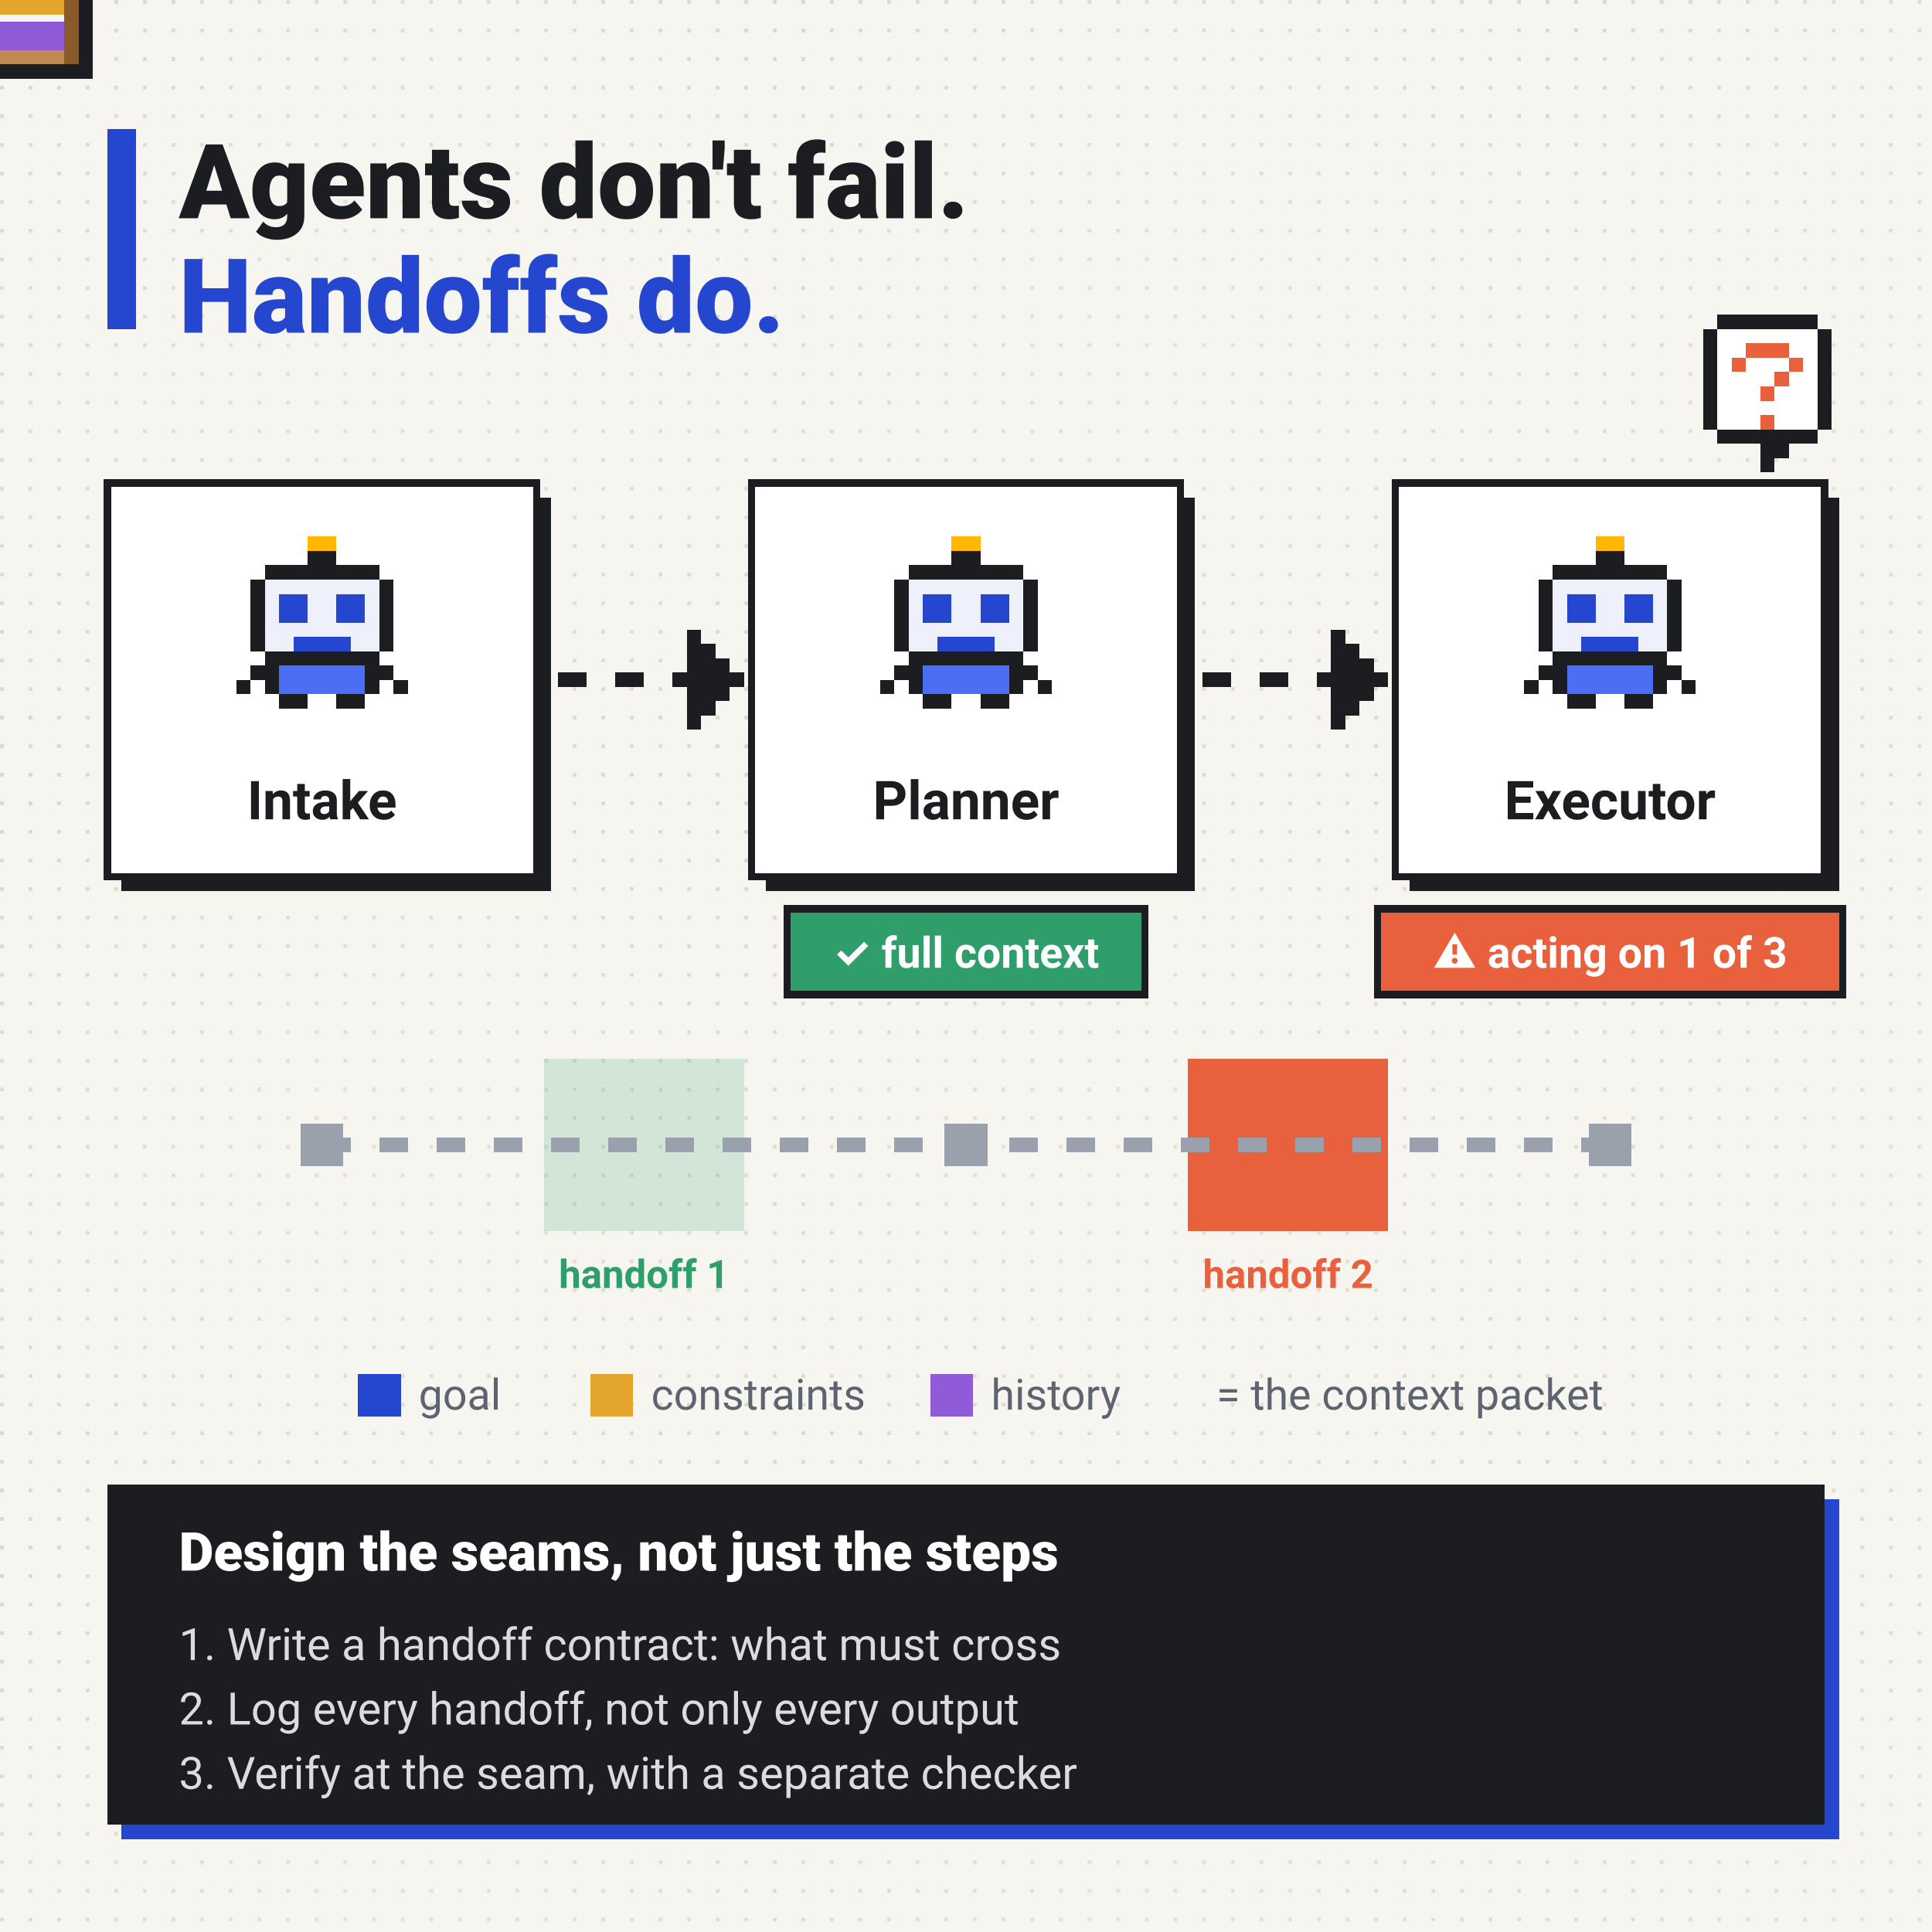
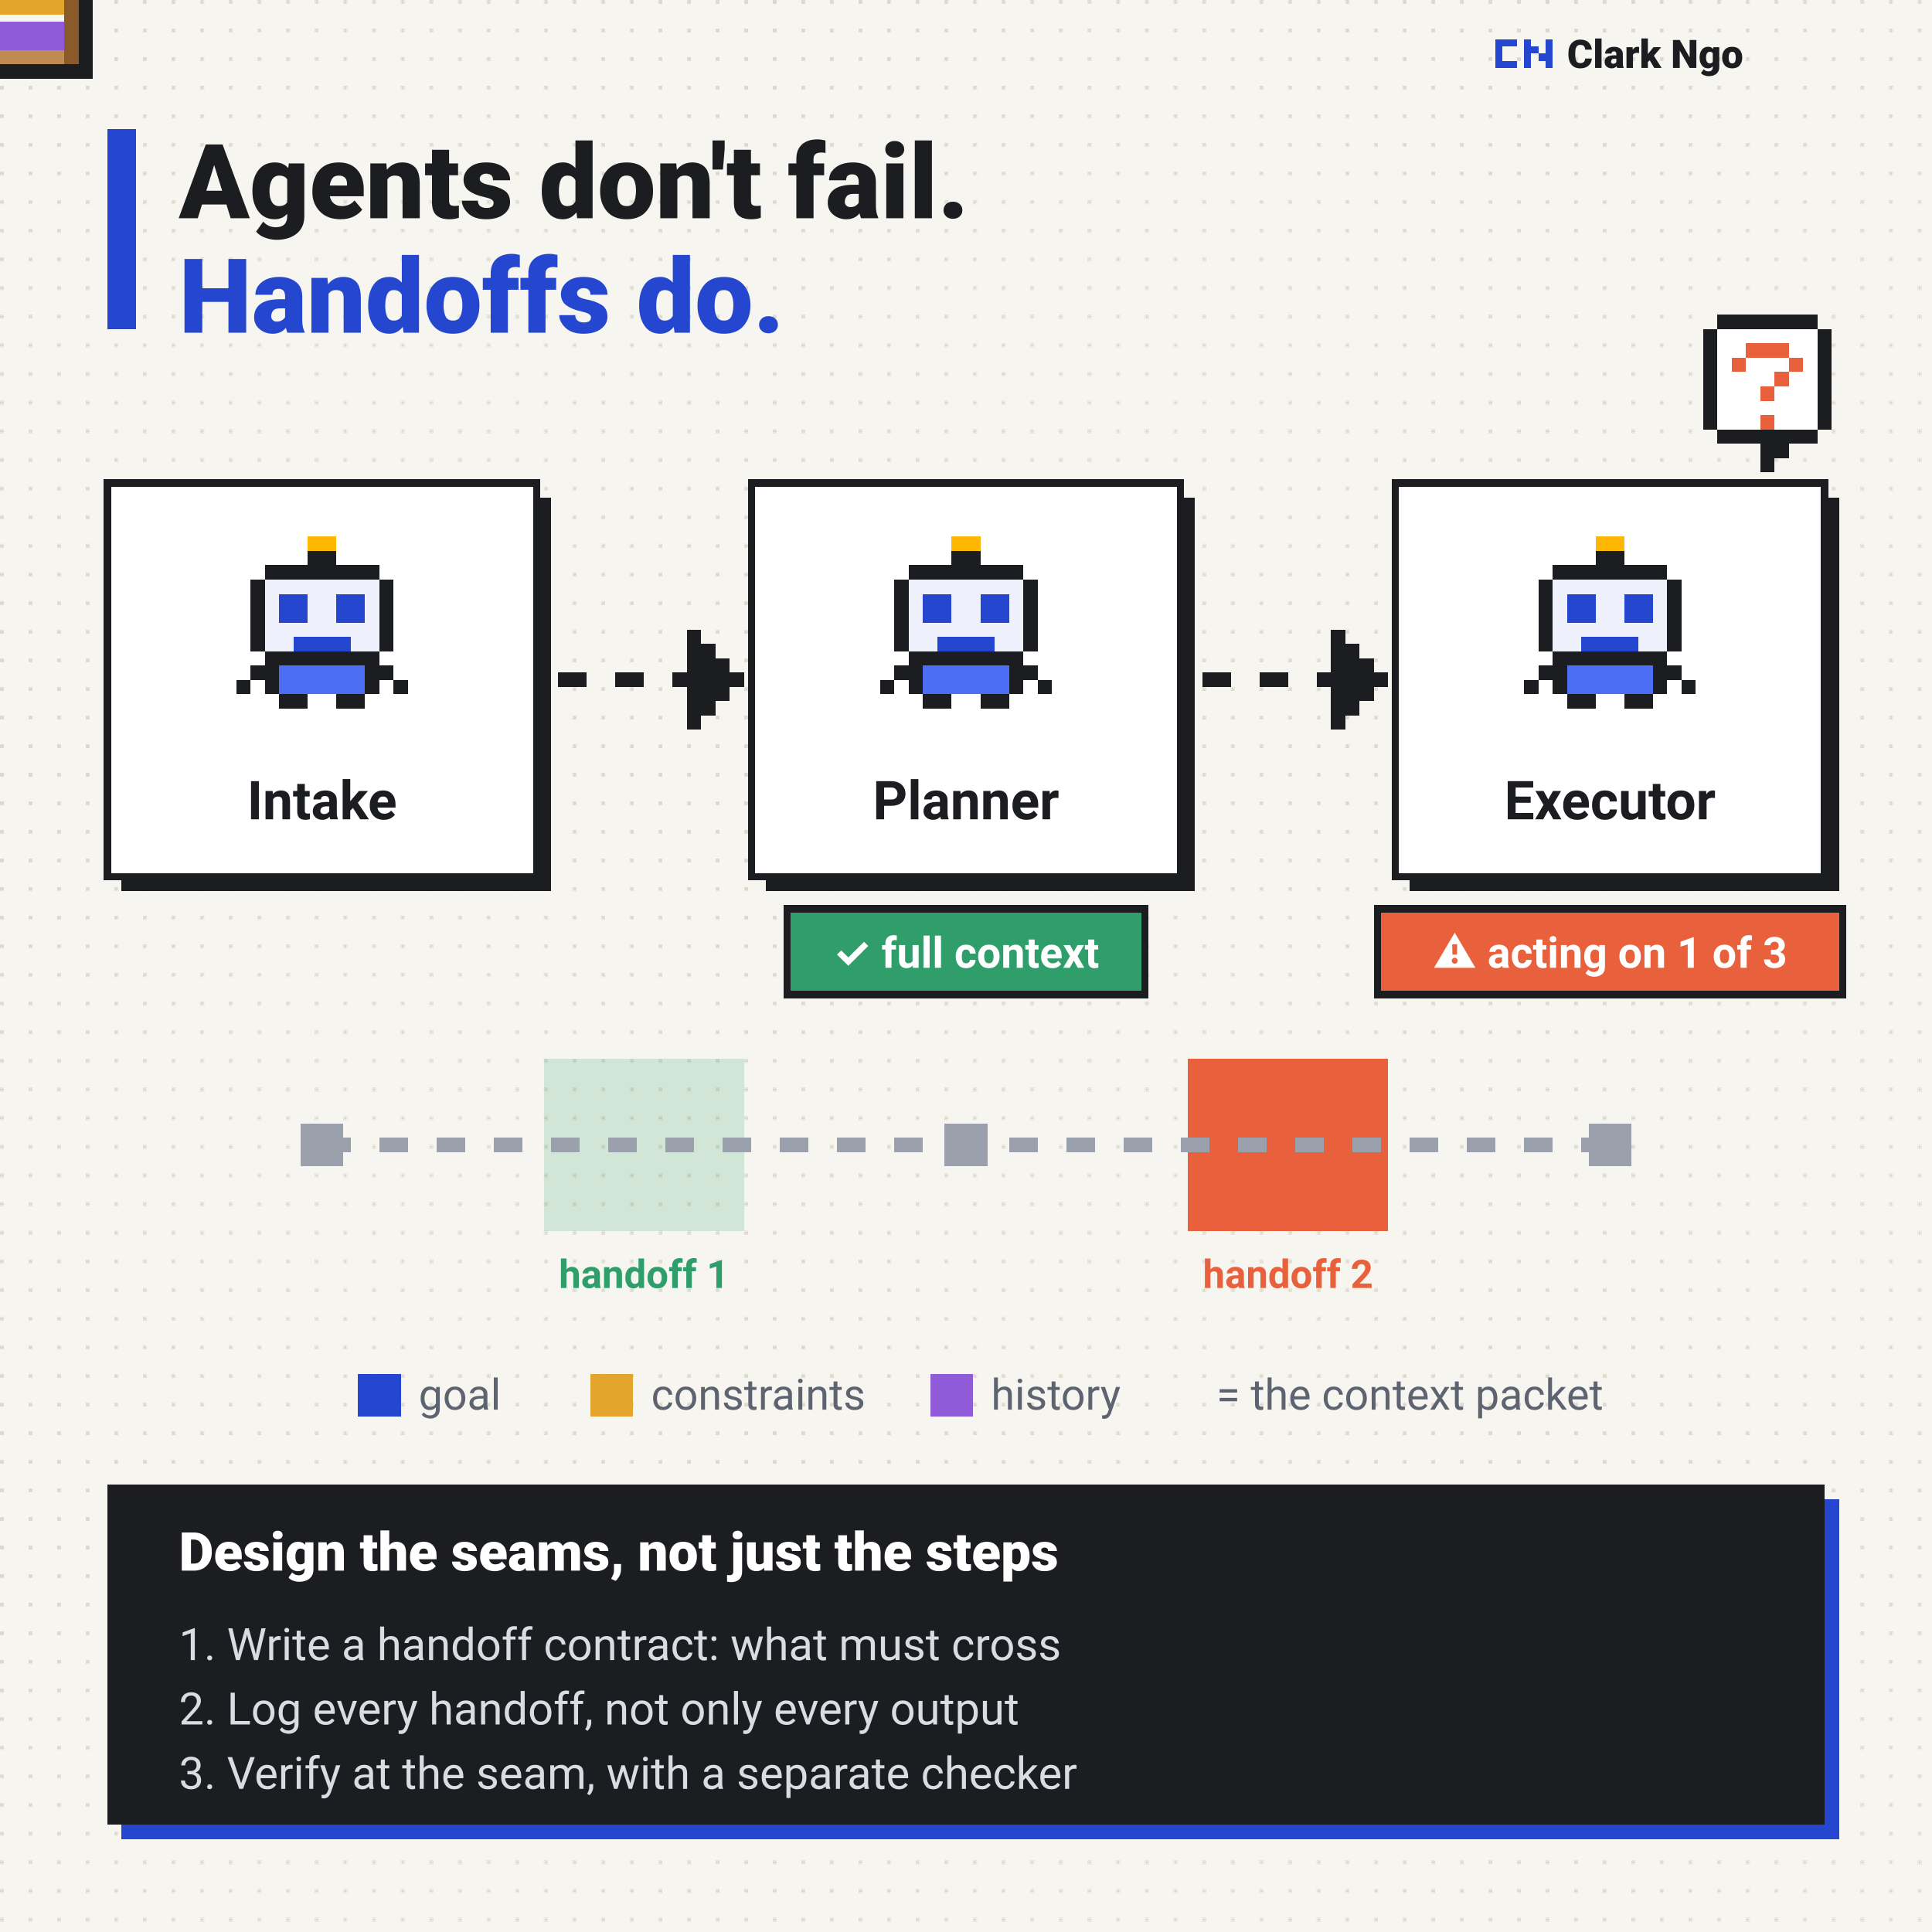
<svg xmlns="http://www.w3.org/2000/svg" viewBox="0 0 1080 1080" width="1080" height="1080" font-family="-apple-system, 'Segoe UI', Roboto, Helvetica, Arial, sans-serif">
  <style>
    rect, path { shape-rendering: crispEdges; }
    .march { stroke-dasharray: 16 16; animation: march 0.6s steps(4) infinite; }
    @keyframes march { to { stroke-dashoffset: -32; } }
    .bob { animation: bob 0.6s steps(1) infinite; }
    @keyframes bob { 0% { transform: translateY(0); } 50% { transform: translateY(-8px); } }

    .packet { animation: travel 6s infinite; }
    @keyframes travel {
      0%   { transform: translate(180px, 640px); opacity: 0; animation-timing-function: steps(1); }
      6%   { transform: translate(180px, 640px); opacity: 1; animation-timing-function: steps(45); }
      25%  { transform: translate(540px, 640px); animation-timing-function: steps(1); }
      35%  { transform: translate(540px, 640px); animation-timing-function: steps(45); }
      60%  { transform: translate(900px, 640px); opacity: 1; animation-timing-function: steps(1); }
      90%  { transform: translate(900px, 640px); opacity: 0; }
      100% { transform: translate(900px, 640px); opacity: 0; }
    }
    .lost { animation: drop 6s infinite; }
    .lost.b { animation-delay: 0.1s; }
    @keyframes drop {
      0%   { transform: translate(0, 0); opacity: 1; animation-timing-function: steps(1); }
      46%  { transform: translate(0, 0); opacity: 1; animation-timing-function: steps(6); }
      56%  { transform: translate(-16px, 56px); opacity: 0; }
      100% { transform: translate(-16px, 56px); opacity: 0; }
    }
    .flash { animation: flash 6s steps(1) infinite; }
    @keyframes flash {
      0% { opacity: 0.18; } 45% { opacity: 1; } 48% { opacity: 0.5; } 51% { opacity: 1; }
      54% { opacity: 0.5; } 57% { opacity: 1; } 64% { opacity: 0.18; }
    }
    .ok { animation: ok 6s steps(1) infinite; }
    @keyframes ok { 0% { opacity: 0; } 25% { opacity: 1; } 38% { opacity: 0; } }
    .warn { animation: warn 6s steps(1) infinite; }
    @keyframes warn { 0% { opacity: 0; } 61% { opacity: 1; } 92% { opacity: 0; } }
  </style>
  <defs>
    <pattern id="grid" width="16" height="16" patternUnits="userSpaceOnUse">
      <rect width="2" height="2" fill="#dcd8cd" />
    </pattern>
  </defs>
  <rect width="1080" height="1080" fill="#f7f5f0" />
  <rect width="1080" height="1080" fill="url(#grid)" />
  <rect x="60" y="72" width="16" height="112" fill="#2547d0" />
  <text x="100" y="122" font-size="58" font-weight="800" fill="#1b1d21">Agents don't fail.</text>
  <text x="100" y="186" font-size="58" font-weight="800" fill="#2547d0">Handoffs do.</text>
  <g>
    <rect x="68" y="278" width="240" height="220" fill="#1b1d21" />
    <rect x="60" y="270" width="240" height="220" fill="#fff" stroke="#1b1d21" stroke-width="4" />
    <g class="bob" style="animation-delay:0s">
      <rect x="172" y="300" width="16" height="8" fill="#ffb703" />
      <rect x="172" y="308" width="16" height="8" fill="#1b1d21" />
      <rect x="148" y="316" width="64" height="8" fill="#1b1d21" />
      <rect x="140" y="324" width="8" height="8" fill="#1b1d21" />
      <rect x="148" y="324" width="64" height="8" fill="#eef1fb" />
      <rect x="212" y="324" width="8" height="8" fill="#1b1d21" />
      <rect x="140" y="332" width="8" height="8" fill="#1b1d21" />
      <rect x="148" y="332" width="8" height="8" fill="#eef1fb" />
      <rect x="156" y="332" width="16" height="8" fill="#2547d0" />
      <rect x="172" y="332" width="16" height="8" fill="#eef1fb" />
      <rect x="188" y="332" width="16" height="8" fill="#2547d0" />
      <rect x="204" y="332" width="8" height="8" fill="#eef1fb" />
      <rect x="212" y="332" width="8" height="8" fill="#1b1d21" />
      <rect x="140" y="340" width="8" height="8" fill="#1b1d21" />
      <rect x="148" y="340" width="8" height="8" fill="#eef1fb" />
      <rect x="156" y="340" width="16" height="8" fill="#2547d0" />
      <rect x="172" y="340" width="16" height="8" fill="#eef1fb" />
      <rect x="188" y="340" width="16" height="8" fill="#2547d0" />
      <rect x="204" y="340" width="8" height="8" fill="#eef1fb" />
      <rect x="212" y="340" width="8" height="8" fill="#1b1d21" />
      <rect x="140" y="348" width="8" height="8" fill="#1b1d21" />
      <rect x="148" y="348" width="64" height="8" fill="#eef1fb" />
      <rect x="212" y="348" width="8" height="8" fill="#1b1d21" />
      <rect x="140" y="356" width="8" height="8" fill="#1b1d21" />
      <rect x="148" y="356" width="16" height="8" fill="#eef1fb" />
      <rect x="164" y="356" width="32" height="8" fill="#2547d0" />
      <rect x="196" y="356" width="16" height="8" fill="#eef1fb" />
      <rect x="212" y="356" width="8" height="8" fill="#1b1d21" />
      <rect x="148" y="364" width="64" height="8" fill="#1b1d21" />
      <rect x="140" y="372" width="16" height="8" fill="#1b1d21" />
      <rect x="156" y="372" width="48" height="8" fill="#4c6ef5" />
      <rect x="204" y="372" width="16" height="8" fill="#1b1d21" />
      <rect x="132" y="380" width="8" height="8" fill="#1b1d21" />
      <rect x="148" y="380" width="8" height="8" fill="#1b1d21" />
      <rect x="156" y="380" width="48" height="8" fill="#4c6ef5" />
      <rect x="204" y="380" width="8" height="8" fill="#1b1d21" />
      <rect x="220" y="380" width="8" height="8" fill="#1b1d21" />
      <rect x="156" y="388" width="16" height="8" fill="#1b1d21" />
      <rect x="188" y="388" width="16" height="8" fill="#1b1d21" />
    </g>
    <text x="180" y="458" font-size="30" font-weight="700" fill="#1b1d21" text-anchor="middle">Intake</text>
  </g>
  <g>
    <rect x="428" y="278" width="240" height="220" fill="#1b1d21" />
    <rect x="420" y="270" width="240" height="220" fill="#fff" stroke="#1b1d21" stroke-width="4" />
    <g class="bob" style="animation-delay:0.2s">
      <rect x="532" y="300" width="16" height="8" fill="#ffb703" />
      <rect x="532" y="308" width="16" height="8" fill="#1b1d21" />
      <rect x="508" y="316" width="64" height="8" fill="#1b1d21" />
      <rect x="500" y="324" width="8" height="8" fill="#1b1d21" />
      <rect x="508" y="324" width="64" height="8" fill="#eef1fb" />
      <rect x="572" y="324" width="8" height="8" fill="#1b1d21" />
      <rect x="500" y="332" width="8" height="8" fill="#1b1d21" />
      <rect x="508" y="332" width="8" height="8" fill="#eef1fb" />
      <rect x="516" y="332" width="16" height="8" fill="#2547d0" />
      <rect x="532" y="332" width="16" height="8" fill="#eef1fb" />
      <rect x="548" y="332" width="16" height="8" fill="#2547d0" />
      <rect x="564" y="332" width="8" height="8" fill="#eef1fb" />
      <rect x="572" y="332" width="8" height="8" fill="#1b1d21" />
      <rect x="500" y="340" width="8" height="8" fill="#1b1d21" />
      <rect x="508" y="340" width="8" height="8" fill="#eef1fb" />
      <rect x="516" y="340" width="16" height="8" fill="#2547d0" />
      <rect x="532" y="340" width="16" height="8" fill="#eef1fb" />
      <rect x="548" y="340" width="16" height="8" fill="#2547d0" />
      <rect x="564" y="340" width="8" height="8" fill="#eef1fb" />
      <rect x="572" y="340" width="8" height="8" fill="#1b1d21" />
      <rect x="500" y="348" width="8" height="8" fill="#1b1d21" />
      <rect x="508" y="348" width="64" height="8" fill="#eef1fb" />
      <rect x="572" y="348" width="8" height="8" fill="#1b1d21" />
      <rect x="500" y="356" width="8" height="8" fill="#1b1d21" />
      <rect x="508" y="356" width="16" height="8" fill="#eef1fb" />
      <rect x="524" y="356" width="32" height="8" fill="#2547d0" />
      <rect x="556" y="356" width="16" height="8" fill="#eef1fb" />
      <rect x="572" y="356" width="8" height="8" fill="#1b1d21" />
      <rect x="508" y="364" width="64" height="8" fill="#1b1d21" />
      <rect x="500" y="372" width="16" height="8" fill="#1b1d21" />
      <rect x="516" y="372" width="48" height="8" fill="#4c6ef5" />
      <rect x="564" y="372" width="16" height="8" fill="#1b1d21" />
      <rect x="492" y="380" width="8" height="8" fill="#1b1d21" />
      <rect x="508" y="380" width="8" height="8" fill="#1b1d21" />
      <rect x="516" y="380" width="48" height="8" fill="#4c6ef5" />
      <rect x="564" y="380" width="8" height="8" fill="#1b1d21" />
      <rect x="580" y="380" width="8" height="8" fill="#1b1d21" />
      <rect x="516" y="388" width="16" height="8" fill="#1b1d21" />
      <rect x="548" y="388" width="16" height="8" fill="#1b1d21" />
    </g>
    <text x="540" y="458" font-size="30" font-weight="700" fill="#1b1d21" text-anchor="middle">Planner</text>
  </g>
  <g>
    <rect x="788" y="278" width="240" height="220" fill="#1b1d21" />
    <rect x="780" y="270" width="240" height="220" fill="#fff" stroke="#1b1d21" stroke-width="4" />
    <g class="bob" style="animation-delay:0.4s">
      <rect x="892" y="300" width="16" height="8" fill="#ffb703" />
      <rect x="892" y="308" width="16" height="8" fill="#1b1d21" />
      <rect x="868" y="316" width="64" height="8" fill="#1b1d21" />
      <rect x="860" y="324" width="8" height="8" fill="#1b1d21" />
      <rect x="868" y="324" width="64" height="8" fill="#eef1fb" />
      <rect x="932" y="324" width="8" height="8" fill="#1b1d21" />
      <rect x="860" y="332" width="8" height="8" fill="#1b1d21" />
      <rect x="868" y="332" width="8" height="8" fill="#eef1fb" />
      <rect x="876" y="332" width="16" height="8" fill="#2547d0" />
      <rect x="892" y="332" width="16" height="8" fill="#eef1fb" />
      <rect x="908" y="332" width="16" height="8" fill="#2547d0" />
      <rect x="924" y="332" width="8" height="8" fill="#eef1fb" />
      <rect x="932" y="332" width="8" height="8" fill="#1b1d21" />
      <rect x="860" y="340" width="8" height="8" fill="#1b1d21" />
      <rect x="868" y="340" width="8" height="8" fill="#eef1fb" />
      <rect x="876" y="340" width="16" height="8" fill="#2547d0" />
      <rect x="892" y="340" width="16" height="8" fill="#eef1fb" />
      <rect x="908" y="340" width="16" height="8" fill="#2547d0" />
      <rect x="924" y="340" width="8" height="8" fill="#eef1fb" />
      <rect x="932" y="340" width="8" height="8" fill="#1b1d21" />
      <rect x="860" y="348" width="8" height="8" fill="#1b1d21" />
      <rect x="868" y="348" width="64" height="8" fill="#eef1fb" />
      <rect x="932" y="348" width="8" height="8" fill="#1b1d21" />
      <rect x="860" y="356" width="8" height="8" fill="#1b1d21" />
      <rect x="868" y="356" width="16" height="8" fill="#eef1fb" />
      <rect x="884" y="356" width="32" height="8" fill="#2547d0" />
      <rect x="916" y="356" width="16" height="8" fill="#eef1fb" />
      <rect x="932" y="356" width="8" height="8" fill="#1b1d21" />
      <rect x="868" y="364" width="64" height="8" fill="#1b1d21" />
      <rect x="860" y="372" width="16" height="8" fill="#1b1d21" />
      <rect x="876" y="372" width="48" height="8" fill="#4c6ef5" />
      <rect x="924" y="372" width="16" height="8" fill="#1b1d21" />
      <rect x="852" y="380" width="8" height="8" fill="#1b1d21" />
      <rect x="868" y="380" width="8" height="8" fill="#1b1d21" />
      <rect x="876" y="380" width="48" height="8" fill="#4c6ef5" />
      <rect x="924" y="380" width="8" height="8" fill="#1b1d21" />
      <rect x="940" y="380" width="8" height="8" fill="#1b1d21" />
      <rect x="876" y="388" width="16" height="8" fill="#1b1d21" />
      <rect x="908" y="388" width="16" height="8" fill="#1b1d21" />
    </g>
    <text x="900" y="458" font-size="30" font-weight="700" fill="#1b1d21" text-anchor="middle">Executor</text>
  </g>
  <path class="march" d="M312 380 H384" stroke="#1b1d21" stroke-width="8" fill="none" />
  <rect x="384" y="352" width="8" height="56" fill="#1b1d21" />
  <rect x="392" y="360" width="8" height="40" fill="#1b1d21" />
  <rect x="400" y="368" width="8" height="24" fill="#1b1d21" />
  <rect x="408" y="376" width="8" height="8" fill="#1b1d21" />
  <path class="march" d="M672 380 H744" stroke="#1b1d21" stroke-width="8" fill="none" />
  <rect x="744" y="352" width="8" height="56" fill="#1b1d21" />
  <rect x="752" y="360" width="8" height="40" fill="#1b1d21" />
  <rect x="760" y="368" width="8" height="24" fill="#1b1d21" />
  <rect x="768" y="376" width="8" height="8" fill="#1b1d21" />
  <rect x="304" y="592" width="112" height="96" fill="#2f9e6a" opacity="0.18" />
  <rect class="flash" x="664" y="592" width="112" height="96" fill="#e8613c" />
  <g font-size="22" font-weight="700" text-anchor="middle">
    <text x="360" y="720" fill="#2f9e6a">handoff 1</text>
    <text x="720" y="720" fill="#e8613c">handoff 2</text>
  </g>
  <path class="march" d="M180 640 H900" stroke="#9aa1ad" stroke-width="8" fill="none" />
  <g fill="#9aa1ad">
    <rect x="168" y="628" width="24" height="24" />
    <rect x="528" y="628" width="24" height="24" />
    <rect x="888" y="628" width="24" height="24" />
  </g>
  <g class="ok">
    <rect x="440" y="508" width="200" height="48" fill="#2f9e6a" stroke="#1b1d21" stroke-width="4" />
    <text x="540" y="541" font-size="24" font-weight="700" fill="#fff" text-anchor="middle">✓ full context</text>
  </g>
  <g class="warn">
    <rect x="770" y="508" width="260" height="48" fill="#e8613c" stroke="#1b1d21" stroke-width="4" />
    <text x="900" y="541" font-size="24" font-weight="700" fill="#fff" text-anchor="middle">⚠ acting on 1 of 3</text>
    <rect x="960" y="176" width="56" height="8" fill="#1b1d21" />
    <rect x="952" y="184" width="8" height="8" fill="#1b1d21" />
    <rect x="960" y="184" width="56" height="8" fill="#ffffff" />
    <rect x="1016" y="184" width="8" height="8" fill="#1b1d21" />
    <rect x="952" y="192" width="8" height="8" fill="#1b1d21" />
    <rect x="960" y="192" width="16" height="8" fill="#ffffff" />
    <rect x="976" y="192" width="24" height="8" fill="#e8613c" />
    <rect x="1000" y="192" width="16" height="8" fill="#ffffff" />
    <rect x="1016" y="192" width="8" height="8" fill="#1b1d21" />
    <rect x="952" y="200" width="8" height="8" fill="#1b1d21" />
    <rect x="960" y="200" width="8" height="8" fill="#ffffff" />
    <rect x="968" y="200" width="8" height="8" fill="#e8613c" />
    <rect x="976" y="200" width="24" height="8" fill="#ffffff" />
    <rect x="1000" y="200" width="8" height="8" fill="#e8613c" />
    <rect x="1008" y="200" width="8" height="8" fill="#ffffff" />
    <rect x="1016" y="200" width="8" height="8" fill="#1b1d21" />
    <rect x="952" y="208" width="8" height="8" fill="#1b1d21" />
    <rect x="960" y="208" width="32" height="8" fill="#ffffff" />
    <rect x="992" y="208" width="8" height="8" fill="#e8613c" />
    <rect x="1000" y="208" width="16" height="8" fill="#ffffff" />
    <rect x="1016" y="208" width="8" height="8" fill="#1b1d21" />
    <rect x="952" y="216" width="8" height="8" fill="#1b1d21" />
    <rect x="960" y="216" width="24" height="8" fill="#ffffff" />
    <rect x="984" y="216" width="8" height="8" fill="#e8613c" />
    <rect x="992" y="216" width="24" height="8" fill="#ffffff" />
    <rect x="1016" y="216" width="8" height="8" fill="#1b1d21" />
    <rect x="952" y="224" width="8" height="8" fill="#1b1d21" />
    <rect x="960" y="224" width="56" height="8" fill="#ffffff" />
    <rect x="1016" y="224" width="8" height="8" fill="#1b1d21" />
    <rect x="952" y="232" width="8" height="8" fill="#1b1d21" />
    <rect x="960" y="232" width="24" height="8" fill="#ffffff" />
    <rect x="984" y="232" width="8" height="8" fill="#e8613c" />
    <rect x="992" y="232" width="24" height="8" fill="#ffffff" />
    <rect x="1016" y="232" width="8" height="8" fill="#1b1d21" />
    <rect x="960" y="240" width="56" height="8" fill="#1b1d21" />
    <rect x="984" y="248" width="16" height="8" fill="#1b1d21" />
    <rect x="984" y="256" width="8" height="8" fill="#1b1d21" />
  </g>
  <g class="packet">
    <rect x="-52" y="-44" width="104" height="8" fill="#1b1d21" />
    <rect x="-52" y="-36" width="8" height="8" fill="#1b1d21" />
    <rect x="-44" y="-36" width="8" height="8" fill="#8a5a2b" />
    <rect x="-36" y="-36" width="72" height="8" fill="#c08a52" />
    <rect x="36" y="-36" width="8" height="8" fill="#8a5a2b" />
    <rect x="44" y="-36" width="8" height="8" fill="#1b1d21" />
    <rect x="-52" y="-28" width="8" height="8" fill="#1b1d21" />
    <rect x="-44" y="-28" width="8" height="8" fill="#8a5a2b" />
    <rect x="-36" y="-28" width="72" height="8" fill="#1b1d21" />
    <rect x="36" y="-28" width="8" height="8" fill="#8a5a2b" />
    <rect x="44" y="-28" width="8" height="8" fill="#1b1d21" />
    <rect x="-52" y="-20" width="8" height="8" fill="#1b1d21" />
    <rect x="-44" y="-20" width="8" height="8" fill="#8a5a2b" />
    <rect x="36" y="-20" width="8" height="8" fill="#8a5a2b" />
    <rect x="44" y="-20" width="8" height="8" fill="#1b1d21" />
    <rect x="-52" y="-12" width="8" height="8" fill="#1b1d21" />
    <rect x="-44" y="-12" width="8" height="8" fill="#8a5a2b" />
    <rect x="36" y="-12" width="8" height="8" fill="#8a5a2b" />
    <rect x="44" y="-12" width="8" height="8" fill="#1b1d21" />
    <rect x="-52" y="-4" width="8" height="8" fill="#1b1d21" />
    <rect x="-44" y="-4" width="8" height="8" fill="#8a5a2b" />
    <rect x="36" y="-4" width="8" height="8" fill="#8a5a2b" />
    <rect x="44" y="-4" width="8" height="8" fill="#1b1d21" />
    <rect x="-52" y="4" width="8" height="8" fill="#1b1d21" />
    <rect x="-44" y="4" width="8" height="8" fill="#8a5a2b" />
    <rect x="36" y="4" width="8" height="8" fill="#8a5a2b" />
    <rect x="44" y="4" width="8" height="8" fill="#1b1d21" />
    <rect x="-52" y="12" width="8" height="8" fill="#1b1d21" />
    <rect x="-44" y="12" width="8" height="8" fill="#8a5a2b" />
    <rect x="36" y="12" width="8" height="8" fill="#8a5a2b" />
    <rect x="44" y="12" width="8" height="8" fill="#1b1d21" />
    <rect x="-52" y="20" width="8" height="8" fill="#1b1d21" />
    <rect x="-44" y="20" width="8" height="8" fill="#8a5a2b" />
    <rect x="36" y="20" width="8" height="8" fill="#8a5a2b" />
    <rect x="44" y="20" width="8" height="8" fill="#1b1d21" />
    <rect x="-52" y="28" width="8" height="8" fill="#1b1d21" />
    <rect x="-44" y="28" width="8" height="8" fill="#8a5a2b" />
    <rect x="-36" y="28" width="72" height="8" fill="#c08a52" />
    <rect x="36" y="28" width="8" height="8" fill="#8a5a2b" />
    <rect x="44" y="28" width="8" height="8" fill="#1b1d21" />
    <rect x="-52" y="36" width="104" height="8" fill="#1b1d21" />
    <rect class="keep" x="-36" y="-28" width="72" height="16" fill="#2547d0" />
    <rect class="lost" x="-36" y="-8" width="72" height="16" fill="#e3a52b" />
    <rect class="lost b" x="-36" y="12" width="72" height="16" fill="#8f5bd8" />
  </g>
  <g font-size="24" fill="#5d6470">
    <rect x="200" y="768" width="24" height="24" fill="#2547d0" />
    <text x="234" y="788">goal</text>
    <rect x="330" y="768" width="24" height="24" fill="#e3a52b" />
    <text x="364" y="788">constraints</text>
    <rect x="520" y="768" width="24" height="24" fill="#8f5bd8" />
    <text x="554" y="788">history</text>
    <text x="680" y="788">= the context packet</text>
  </g>
  <rect x="68" y="838" width="960" height="190" fill="#2547d0" />
  <rect x="60" y="830" width="960" height="190" fill="#1b1d21" />
  <text x="100" y="878" font-size="30" font-weight="800" fill="#fff">Design the seams, not just the steps</text>
  <g font-size="25" fill="#d9dce3">
    <text x="100" y="928">1. Write a handoff contract: what must cross</text>
    <text x="100" y="964">2. Log every handoff, not only every output</text>
    <text x="100" y="1000">3. Verify at the seam, with a separate checker</text>
  </g>
+   <g class="signature">
+     <rect x="836" y="22" width="12" height="4" fill="#2547d0" />
+     <rect x="852" y="22" width="4" height="4" fill="#2547d0" />
+     <rect x="864" y="22" width="4" height="4" fill="#2547d0" />
+     <rect x="836" y="26" width="4" height="4" fill="#2547d0" />
+     <rect x="852" y="26" width="8" height="4" fill="#2547d0" />
+     <rect x="864" y="26" width="4" height="4" fill="#2547d0" />
+     <rect x="836" y="30" width="4" height="4" fill="#2547d0" />
+     <rect x="852" y="30" width="4" height="4" fill="#2547d0" />
+     <rect x="860" y="30" width="8" height="4" fill="#2547d0" />
+     <rect x="836" y="34" width="12" height="4" fill="#2547d0" />
+     <rect x="852" y="34" width="4" height="4" fill="#2547d0" />
+     <rect x="864" y="34" width="4" height="4" fill="#2547d0" />
+     <text x="876" y="38" font-size="22" font-weight="800" fill="#1b1d21">Clark Ngo</text>
+   </g>
</svg>
